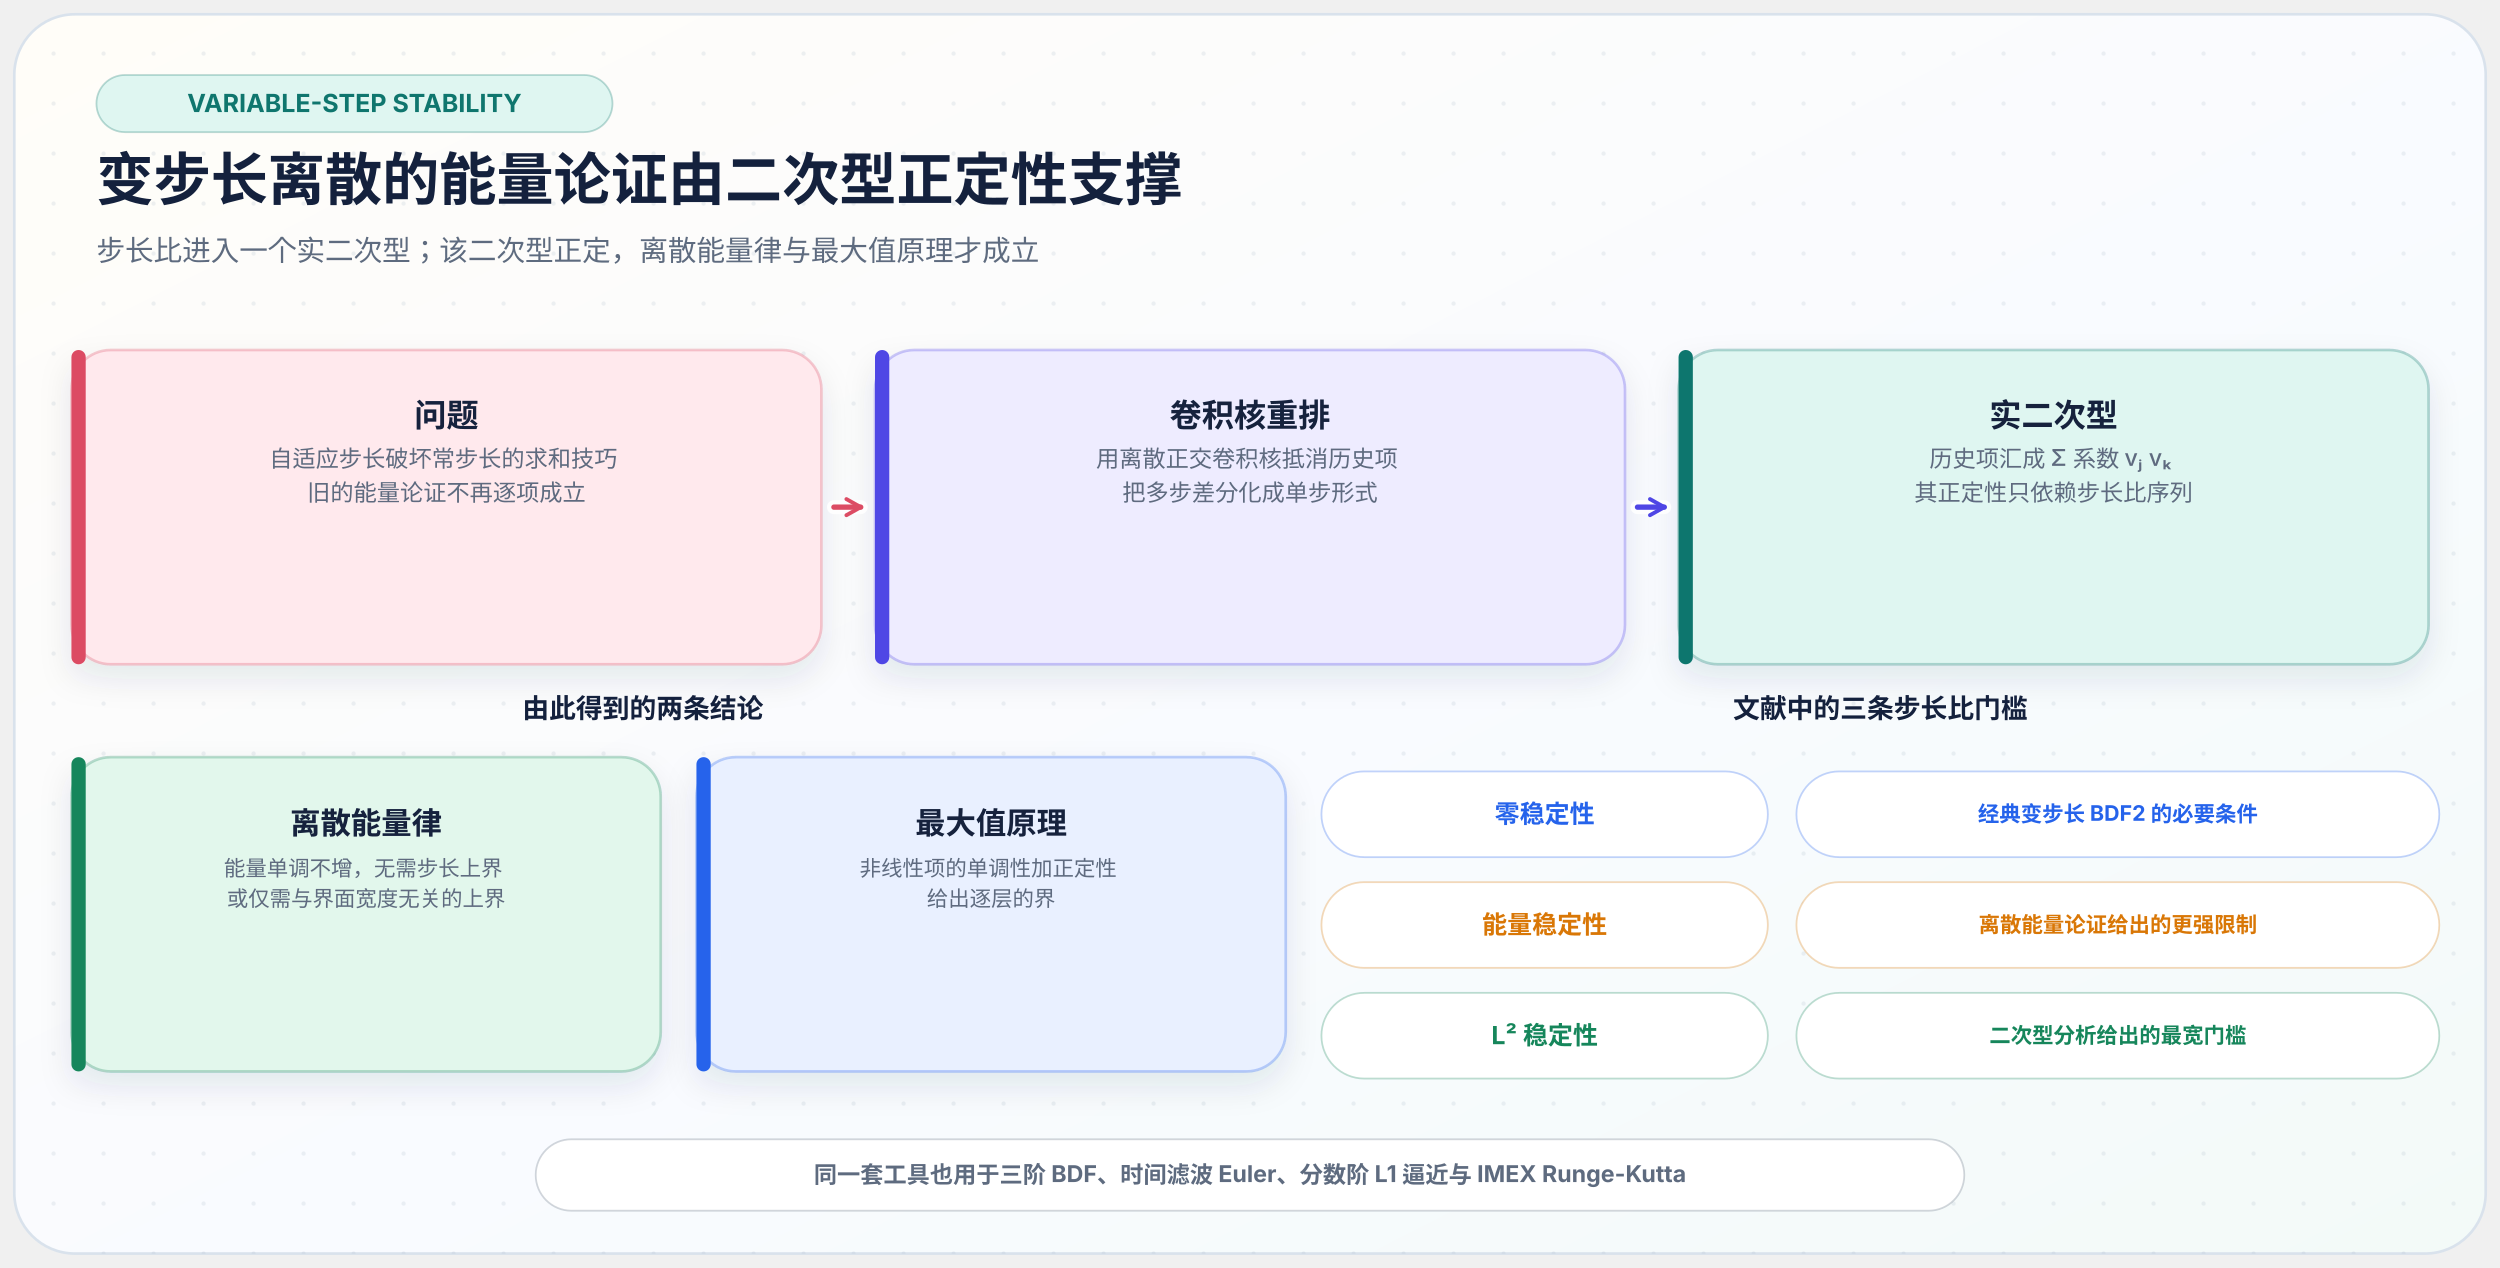
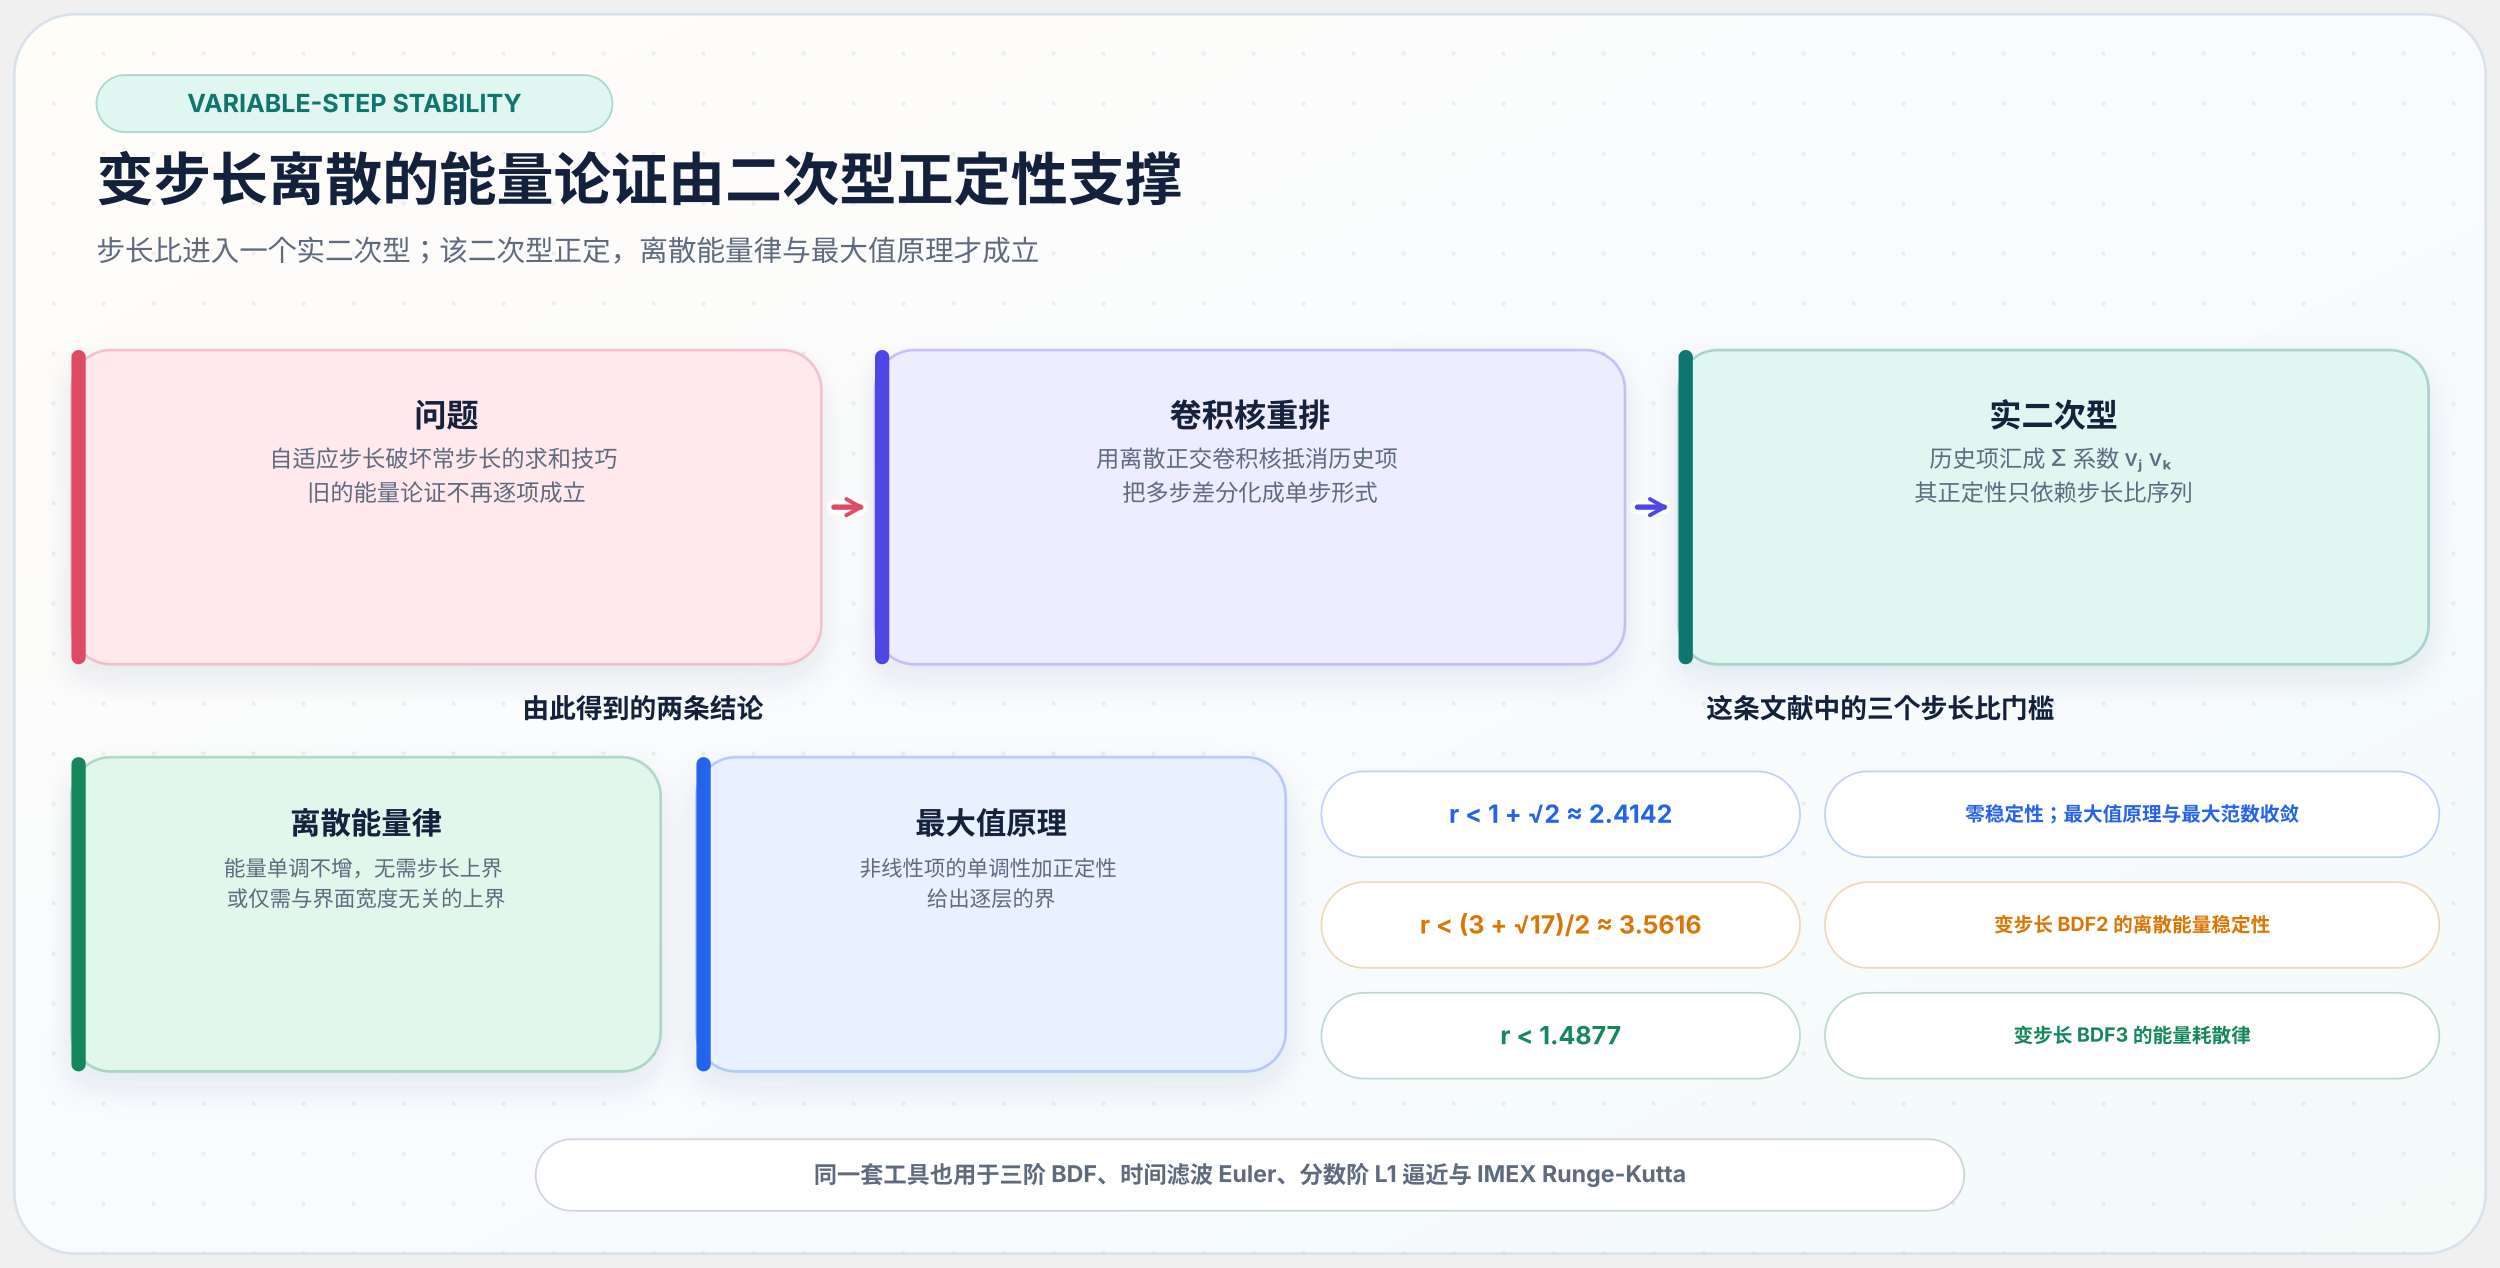
<svg xmlns="http://www.w3.org/2000/svg" width="1400" height="710" viewBox="0 0 1400 710" role="img" aria-labelledby="diagram-title diagram-desc">
  <defs>
    <linearGradient id="paper" x1="0" y1="0" x2="1" y2="1">
      <stop offset="0" stop-color="#fffdf8" />
      <stop offset=".55" stop-color="#f9fbff" />
      <stop offset="1" stop-color="#f3faf8" />
    </linearGradient>
    <pattern id="dots" width="28" height="28" patternUnits="userSpaceOnUse">
      <circle cx="2" cy="2" r="1.2" fill="#9fb0c2" opacity=".18" />
    </pattern>
    <filter id="shadow" x="-20%" y="-20%" width="140%" height="150%">
      <feDropShadow dx="0" dy="8" stdDeviation="9" flood-color="#183153" flood-opacity=".10" />
    </filter>
    <marker id="arrow" markerWidth="12" markerHeight="12" refX="10" refY="6" orient="auto" markerUnits="userSpaceOnUse">
      <path d="M 2 1.5 L 10 6 L 2 10.5" fill="none" stroke="#b8c4d2" stroke-width="2.2" stroke-linecap="round" stroke-linejoin="round" />
    </marker>
    <marker id="arrowTeal" markerWidth="12" markerHeight="12" refX="10" refY="6" orient="auto" markerUnits="userSpaceOnUse">
      <path d="M 2 1.5 L 10 6 L 2 10.5" fill="none" stroke="#0f766e" stroke-width="2.2" stroke-linecap="round" stroke-linejoin="round" />
    </marker>
    <marker id="arrowBlue" markerWidth="12" markerHeight="12" refX="10" refY="6" orient="auto" markerUnits="userSpaceOnUse">
      <path d="M 2 1.5 L 10 6 L 2 10.5" fill="none" stroke="#2563eb" stroke-width="2.2" stroke-linecap="round" stroke-linejoin="round" />
    </marker>
    <marker id="arrowIndigo" markerWidth="12" markerHeight="12" refX="10" refY="6" orient="auto" markerUnits="userSpaceOnUse">
      <path d="M 2 1.5 L 10 6 L 2 10.5" fill="none" stroke="#4f46e5" stroke-width="2.2" stroke-linecap="round" stroke-linejoin="round" />
    </marker>
    <marker id="arrowAmber" markerWidth="12" markerHeight="12" refX="10" refY="6" orient="auto" markerUnits="userSpaceOnUse">
      <path d="M 2 1.5 L 10 6 L 2 10.5" fill="none" stroke="#d97706" stroke-width="2.2" stroke-linecap="round" stroke-linejoin="round" />
    </marker>
    <marker id="arrowRose" markerWidth="12" markerHeight="12" refX="10" refY="6" orient="auto" markerUnits="userSpaceOnUse">
      <path d="M 2 1.5 L 10 6 L 2 10.5" fill="none" stroke="#dc4c64" stroke-width="2.2" stroke-linecap="round" stroke-linejoin="round" />
    </marker>
    <marker id="arrowGreen" markerWidth="12" markerHeight="12" refX="10" refY="6" orient="auto" markerUnits="userSpaceOnUse">
      <path d="M 2 1.5 L 10 6 L 2 10.5" fill="none" stroke="#16865b" stroke-width="2.2" stroke-linecap="round" stroke-linejoin="round" />
    </marker>
  </defs>
  <rect x="8" y="8" width="1384" height="694" rx="34" fill="url(#paper)" stroke="#d9e2ec" stroke-width="1.5" />
  <rect x="8" y="8" width="1384" height="694" rx="34" fill="url(#dots)" />
  <g>
    <rect x="54" y="42" width="289" height="32" rx="16" fill="#dff6f1" stroke="#0f766e" stroke-opacity=".28" />
    <text x="198.5" y="62.76" text-anchor="middle" font-family="Inter, Noto Sans SC, PingFang SC, Microsoft YaHei, system-ui, sans-serif" font-size="14" font-weight="700" fill="#0f766e" opacity="1">
      <tspan x="198.5" dy="0">VARIABLE-STEP STABILITY</tspan>
    </text>
  </g>
  <text x="54" y="112" text-anchor="start" font-family="Inter, Noto Sans SC, PingFang SC, Microsoft YaHei, system-ui, sans-serif" font-size="32" font-weight="800" fill="#14213d" opacity="1">
    <tspan x="54" dy="0">变步长离散的能量论证由二次型正定性支撑</tspan>
  </text>
  <text x="54" y="146" text-anchor="start" font-family="Inter, Noto Sans SC, PingFang SC, Microsoft YaHei, system-ui, sans-serif" font-size="16" font-weight="500" fill="#5e6b7f" opacity="1">
    <tspan x="54" dy="0">步长比进入一个实二次型；该二次型正定，离散能量律与最大值原理才成立</tspan>
  </text>
  <g filter="url(#shadow)">
    <rect x="40" y="196" width="420" height="176" rx="22" fill="#ffe9ed" stroke="#dc4c64" stroke-opacity=".28" stroke-width="1.5" />
    <rect x="40" y="196" width="8" height="176" rx="4" fill="#dc4c64" />
    <text x="250" y="239" text-anchor="middle" font-family="Inter, Noto Sans SC, PingFang SC, Microsoft YaHei, system-ui, sans-serif" font-size="18" font-weight="750" fill="#14213d" opacity="1">
      <tspan x="250" dy="0">问题</tspan>
    </text>
    <text x="250" y="261.5" text-anchor="middle" font-family="Inter, Noto Sans SC, PingFang SC, Microsoft YaHei, system-ui, sans-serif" font-size="13" font-weight="500" fill="#5e6b7f" opacity="1">
      <tspan x="250" dy="0">自适应步长破坏常步长的求和技巧</tspan>
      <tspan x="250" dy="19">旧的能量论证不再逐项成立</tspan>
    </text>
  </g>
  <g filter="url(#shadow)">
    <rect x="490" y="196" width="420" height="176" rx="22" fill="#eeecff" stroke="#4f46e5" stroke-opacity=".28" stroke-width="1.5" />
    <rect x="490" y="196" width="8" height="176" rx="4" fill="#4f46e5" />
    <text x="700" y="239" text-anchor="middle" font-family="Inter, Noto Sans SC, PingFang SC, Microsoft YaHei, system-ui, sans-serif" font-size="18" font-weight="750" fill="#14213d" opacity="1">
      <tspan x="700" dy="0">卷积核重排</tspan>
    </text>
    <text x="700" y="261.5" text-anchor="middle" font-family="Inter, Noto Sans SC, PingFang SC, Microsoft YaHei, system-ui, sans-serif" font-size="13" font-weight="500" fill="#5e6b7f" opacity="1">
      <tspan x="700" dy="0">用离散正交卷积核抵消历史项</tspan>
      <tspan x="700" dy="19">把多步差分化成单步形式</tspan>
    </text>
  </g>
  <g filter="url(#shadow)">
    <rect x="940" y="196" width="420" height="176" rx="22" fill="#dff6f1" stroke="#0f766e" stroke-opacity=".28" stroke-width="1.5" />
    <rect x="940" y="196" width="8" height="176" rx="4" fill="#0f766e" />
    <text x="1150" y="239" text-anchor="middle" font-family="Inter, Noto Sans SC, PingFang SC, Microsoft YaHei, system-ui, sans-serif" font-size="18" font-weight="750" fill="#14213d" opacity="1">
      <tspan x="1150" dy="0">实二次型</tspan>
    </text>
    <text x="1150" y="261.5" text-anchor="middle" font-family="Inter, Noto Sans SC, PingFang SC, Microsoft YaHei, system-ui, sans-serif" font-size="13" font-weight="500" fill="#5e6b7f" opacity="1">
      <tspan x="1150" dy="0">历史项汇成 Σ 系数 vⱼ vₖ</tspan>
      <tspan x="1150" dy="19">其正定性只依赖步长比序列</tspan>
    </text>
  </g>
  <g class="flow-connector" opacity="1">
    <path d="M 467 284 L 482 284" fill="none" stroke="#ffffff" stroke-opacity=".88" stroke-width="7.8" stroke-linecap="round" stroke-linejoin="round" />
    <path d="M 467 284 L 482 284" fill="none" stroke="#dc4c64" stroke-width="3" stroke-linecap="round" stroke-linejoin="round" marker-end="url(#arrowRose)" />
  </g>
  <g class="flow-connector" opacity="1">
    <path d="M 917 284 L 932 284" fill="none" stroke="#ffffff" stroke-opacity=".88" stroke-width="7.8" stroke-linecap="round" stroke-linejoin="round" />
    <path d="M 917 284 L 932 284" fill="none" stroke="#4f46e5" stroke-width="3" stroke-linecap="round" stroke-linejoin="round" marker-end="url(#arrowIndigo)" />
  </g>
  <text x="360" y="402" text-anchor="middle" font-family="Inter, Noto Sans SC, PingFang SC, Microsoft YaHei, system-ui, sans-serif" font-size="15" font-weight="800" fill="#14213d" opacity="1">
    <tspan x="360" dy="0">由此得到的两条结论</tspan>
  </text>
  <text x="1053" y="402" text-anchor="middle" font-family="Inter, Noto Sans SC, PingFang SC, Microsoft YaHei, system-ui, sans-serif" font-size="15" font-weight="800" fill="#14213d" opacity="1">
-     <tspan x="1053" dy="0">文献中的三条步长比门槛</tspan>
+     <tspan x="1053" dy="0">这条文献中的三个步长比门槛</tspan>
  </text>
  <g filter="url(#shadow)">
    <rect x="40" y="424" width="330" height="176" rx="22" fill="#e2f7ec" stroke="#16865b" stroke-opacity=".28" stroke-width="1.5" />
    <rect x="40" y="424" width="8" height="176" rx="4" fill="#16865b" />
    <text x="205" y="467" text-anchor="middle" font-family="Inter, Noto Sans SC, PingFang SC, Microsoft YaHei, system-ui, sans-serif" font-size="17" font-weight="750" fill="#14213d" opacity="1">
      <tspan x="205" dy="0">离散能量律</tspan>
    </text>
    <text x="205" y="490.5" text-anchor="middle" font-family="Inter, Noto Sans SC, PingFang SC, Microsoft YaHei, system-ui, sans-serif" font-size="12" font-weight="500" fill="#5e6b7f" opacity="1">
      <tspan x="205" dy="0">能量单调不增，无需步长上界</tspan>
      <tspan x="205" dy="17">或仅需与界面宽度无关的上界</tspan>
    </text>
  </g>
  <g filter="url(#shadow)">
    <rect x="390" y="424" width="330" height="176" rx="22" fill="#e9f0ff" stroke="#2563eb" stroke-opacity=".28" stroke-width="1.5" />
    <rect x="390" y="424" width="8" height="176" rx="4" fill="#2563eb" />
    <text x="555" y="467" text-anchor="middle" font-family="Inter, Noto Sans SC, PingFang SC, Microsoft YaHei, system-ui, sans-serif" font-size="17" font-weight="750" fill="#14213d" opacity="1">
      <tspan x="555" dy="0">最大值原理</tspan>
    </text>
    <text x="555" y="490.5" text-anchor="middle" font-family="Inter, Noto Sans SC, PingFang SC, Microsoft YaHei, system-ui, sans-serif" font-size="12" font-weight="500" fill="#5e6b7f" opacity="1">
      <tspan x="555" dy="0">非线性项的单调性加正定性</tspan>
      <tspan x="555" dy="17">给出逐层的界</tspan>
    </text>
  </g>
  <g>
-     <rect x="740" y="432" width="250" height="48" rx="24" fill="#ffffff" stroke="#2563eb" stroke-opacity=".28" />
-     <text x="865" y="460.76" text-anchor="middle" font-family="Inter, Noto Sans SC, PingFang SC, Microsoft YaHei, system-ui, sans-serif" font-size="14" font-weight="700" fill="#2563eb" opacity="1">
-       <tspan x="865" dy="0">零稳定性</tspan>
+     <rect x="740" y="432" width="268" height="48" rx="24" fill="#ffffff" stroke="#2563eb" stroke-opacity=".28" />
+     <text x="874" y="460.76" text-anchor="middle" font-family="Inter, Noto Sans SC, PingFang SC, Microsoft YaHei, system-ui, sans-serif" font-size="14" font-weight="700" fill="#2563eb" opacity="1">
+       <tspan x="874" dy="0">r &lt; 1 + √2 ≈ 2.4142</tspan>
    </text>
  </g>
  <g>
-     <rect x="1006" y="432" width="360" height="48" rx="24" fill="#ffffff" stroke="#2563eb" stroke-opacity=".28" />
-     <text x="1186" y="460.08" text-anchor="middle" font-family="Inter, Noto Sans SC, PingFang SC, Microsoft YaHei, system-ui, sans-serif" font-size="12" font-weight="700" fill="#2563eb" opacity="1">
-       <tspan x="1186" dy="0">经典变步长 BDF2 的必要条件</tspan>
+     <rect x="1022" y="432" width="344" height="48" rx="24" fill="#ffffff" stroke="#2563eb" stroke-opacity=".28" />
+     <text x="1194" y="459.74" text-anchor="middle" font-family="Inter, Noto Sans SC, PingFang SC, Microsoft YaHei, system-ui, sans-serif" font-size="11" font-weight="700" fill="#2563eb" opacity="1">
+       <tspan x="1194" dy="0">零稳定性；最大值原理与最大范数收敛</tspan>
    </text>
  </g>
  <g>
-     <rect x="740" y="494" width="250" height="48" rx="24" fill="#ffffff" stroke="#d97706" stroke-opacity=".28" />
-     <text x="865" y="522.76" text-anchor="middle" font-family="Inter, Noto Sans SC, PingFang SC, Microsoft YaHei, system-ui, sans-serif" font-size="14" font-weight="700" fill="#d97706" opacity="1">
-       <tspan x="865" dy="0">能量稳定性</tspan>
+     <rect x="740" y="494" width="268" height="48" rx="24" fill="#ffffff" stroke="#d97706" stroke-opacity=".28" />
+     <text x="874" y="522.76" text-anchor="middle" font-family="Inter, Noto Sans SC, PingFang SC, Microsoft YaHei, system-ui, sans-serif" font-size="14" font-weight="700" fill="#d97706" opacity="1">
+       <tspan x="874" dy="0">r &lt; (3 + √17)/2 ≈ 3.5616</tspan>
    </text>
  </g>
  <g>
-     <rect x="1006" y="494" width="360" height="48" rx="24" fill="#ffffff" stroke="#d97706" stroke-opacity=".28" />
-     <text x="1186" y="522.08" text-anchor="middle" font-family="Inter, Noto Sans SC, PingFang SC, Microsoft YaHei, system-ui, sans-serif" font-size="12" font-weight="700" fill="#d97706" opacity="1">
-       <tspan x="1186" dy="0">离散能量论证给出的更强限制</tspan>
+     <rect x="1022" y="494" width="344" height="48" rx="24" fill="#ffffff" stroke="#d97706" stroke-opacity=".28" />
+     <text x="1194" y="521.74" text-anchor="middle" font-family="Inter, Noto Sans SC, PingFang SC, Microsoft YaHei, system-ui, sans-serif" font-size="11" font-weight="700" fill="#d97706" opacity="1">
+       <tspan x="1194" dy="0">变步长 BDF2 的离散能量稳定性</tspan>
    </text>
  </g>
  <g>
-     <rect x="740" y="556" width="250" height="48" rx="24" fill="#ffffff" stroke="#16865b" stroke-opacity=".28" />
-     <text x="865" y="584.76" text-anchor="middle" font-family="Inter, Noto Sans SC, PingFang SC, Microsoft YaHei, system-ui, sans-serif" font-size="14" font-weight="700" fill="#16865b" opacity="1">
-       <tspan x="865" dy="0">L² 稳定性</tspan>
+     <rect x="740" y="556" width="268" height="48" rx="24" fill="#ffffff" stroke="#16865b" stroke-opacity=".28" />
+     <text x="874" y="584.76" text-anchor="middle" font-family="Inter, Noto Sans SC, PingFang SC, Microsoft YaHei, system-ui, sans-serif" font-size="14" font-weight="700" fill="#16865b" opacity="1">
+       <tspan x="874" dy="0">r &lt; 1.4877</tspan>
    </text>
  </g>
  <g>
-     <rect x="1006" y="556" width="360" height="48" rx="24" fill="#ffffff" stroke="#16865b" stroke-opacity=".28" />
-     <text x="1186" y="584.08" text-anchor="middle" font-family="Inter, Noto Sans SC, PingFang SC, Microsoft YaHei, system-ui, sans-serif" font-size="12" font-weight="700" fill="#16865b" opacity="1">
-       <tspan x="1186" dy="0">二次型分析给出的最宽门槛</tspan>
+     <rect x="1022" y="556" width="344" height="48" rx="24" fill="#ffffff" stroke="#16865b" stroke-opacity=".28" />
+     <text x="1194" y="583.74" text-anchor="middle" font-family="Inter, Noto Sans SC, PingFang SC, Microsoft YaHei, system-ui, sans-serif" font-size="11" font-weight="700" fill="#16865b" opacity="1">
+       <tspan x="1194" dy="0">变步长 BDF3 的能量耗散律</tspan>
    </text>
  </g>
  <g>
    <rect x="300" y="638" width="800" height="40" rx="20" fill="#ffffff" stroke="#5e6b7f" stroke-opacity=".28" />
    <text x="700" y="662.42" text-anchor="middle" font-family="Inter, Noto Sans SC, PingFang SC, Microsoft YaHei, system-ui, sans-serif" font-size="13" font-weight="700" fill="#5e6b7f" opacity="1">
      <tspan x="700" dy="0">同一套工具也用于三阶 BDF、时间滤波 Euler、分数阶 L1 逼近与 IMEX Runge-Kutta</tspan>
    </text>
  </g>
</svg>
